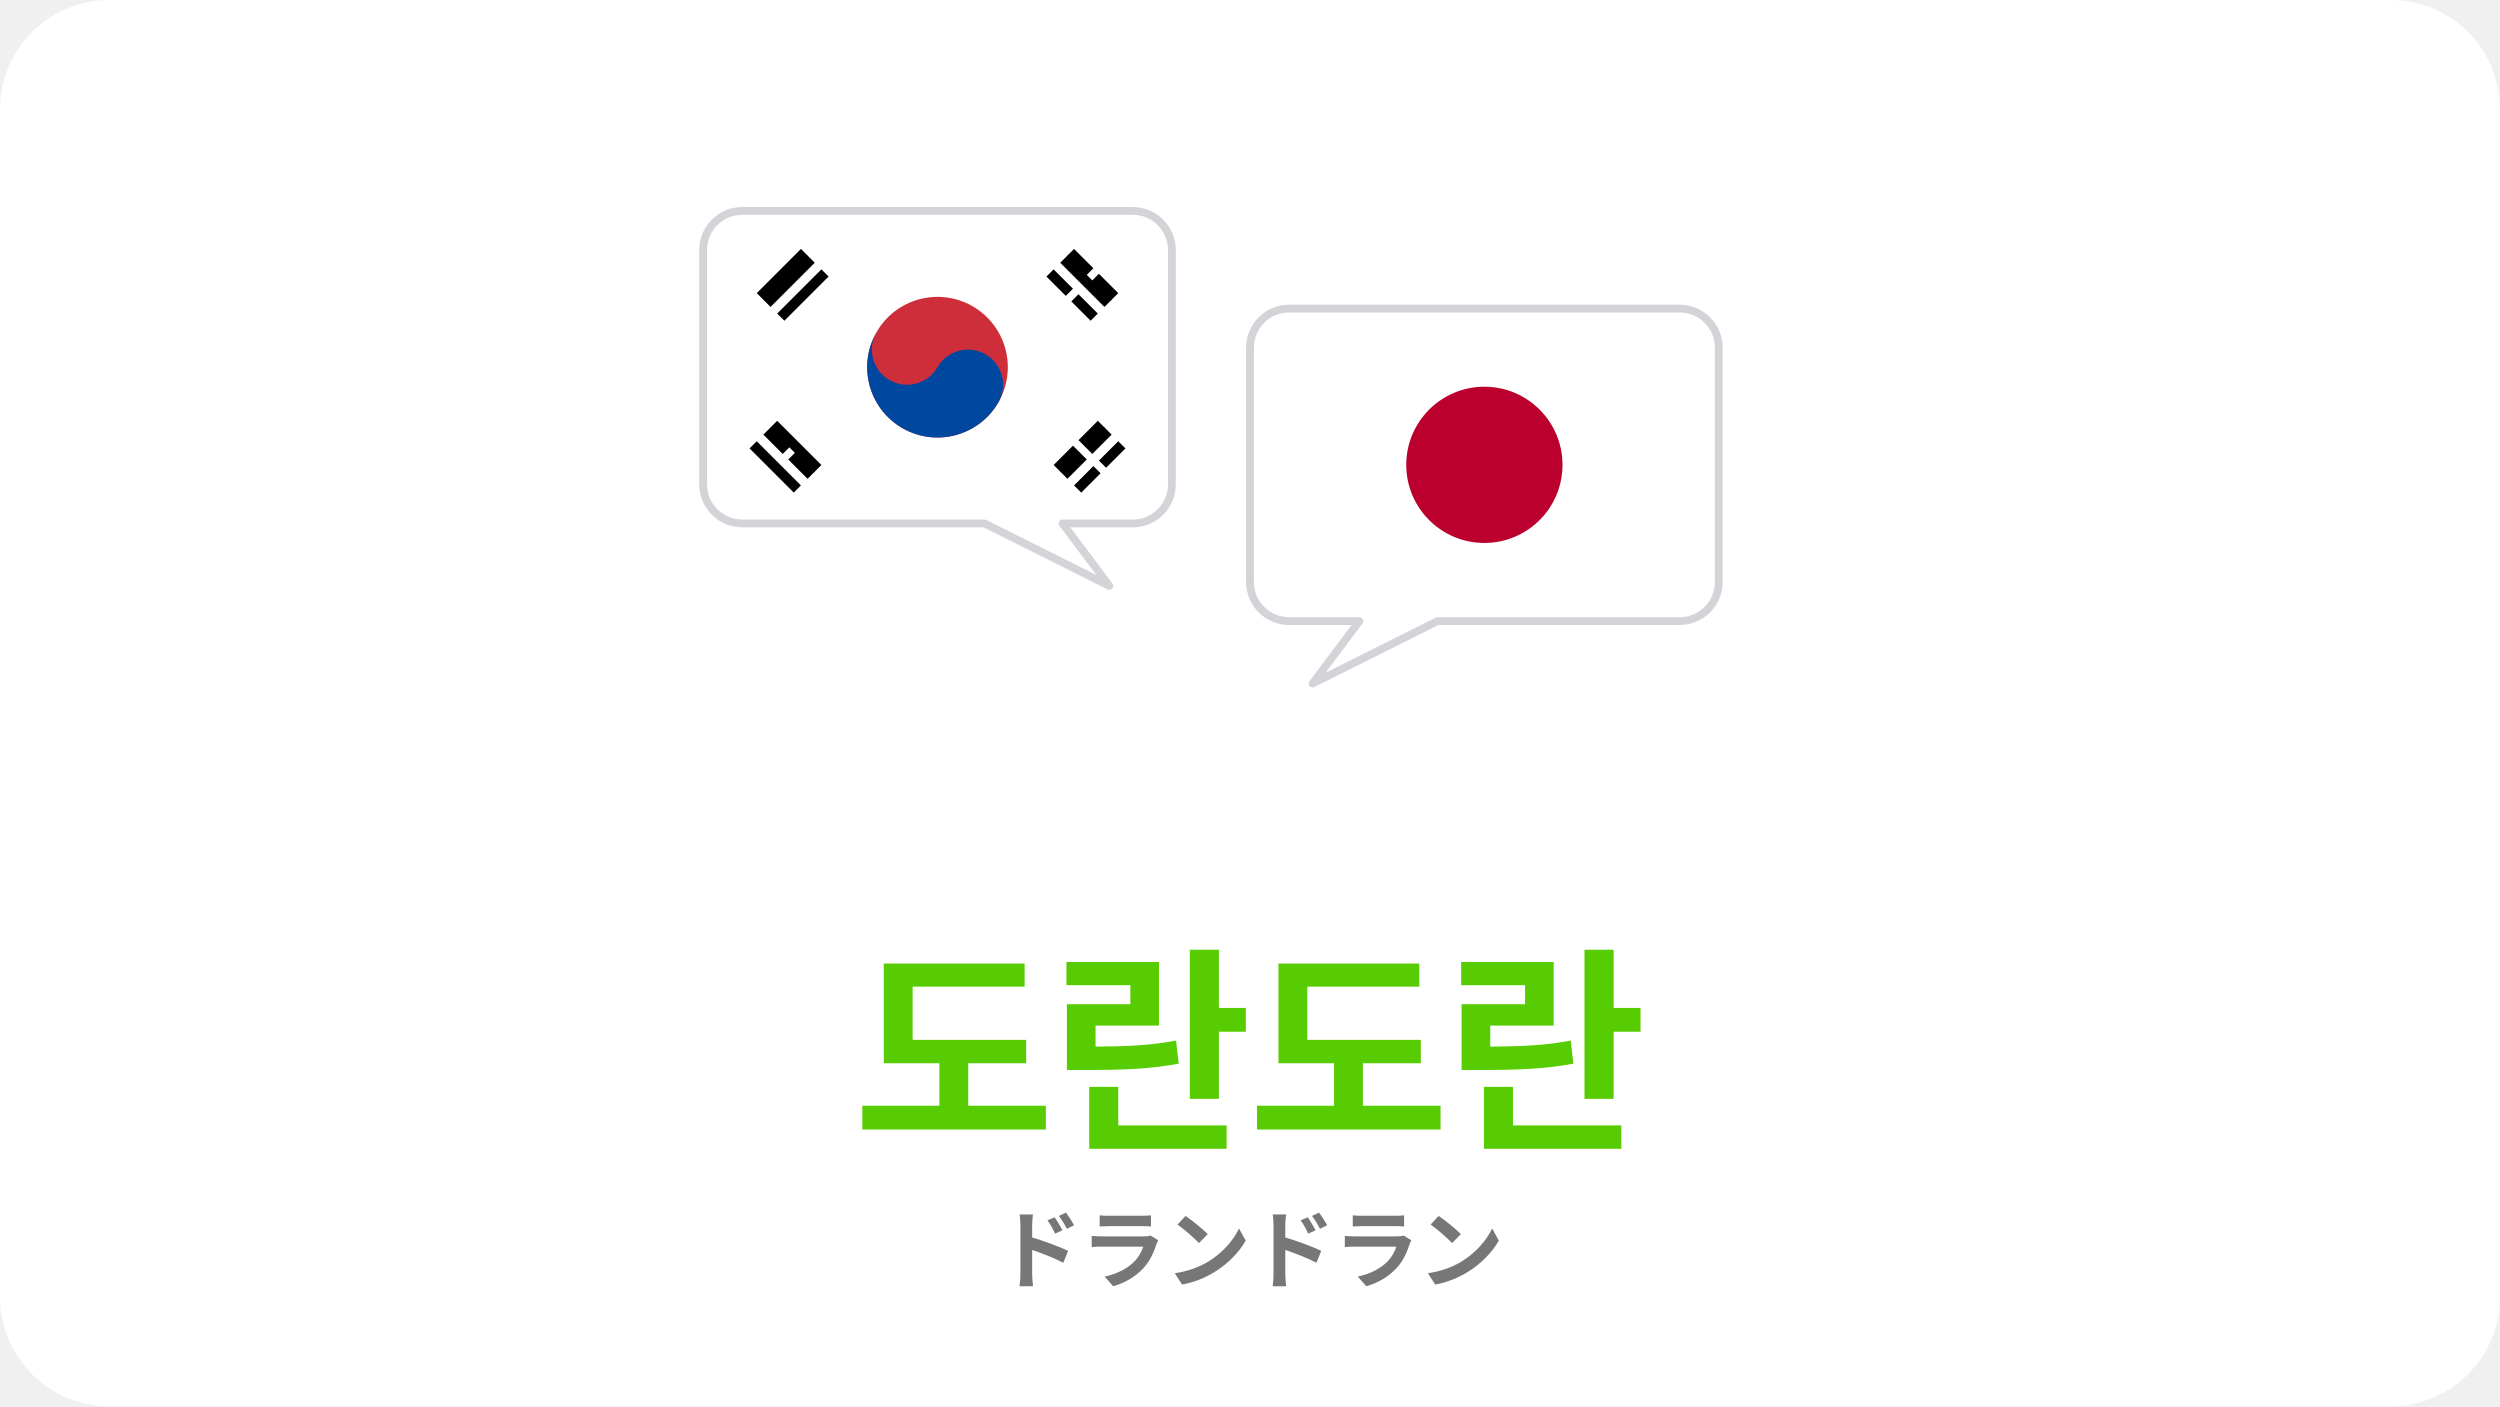
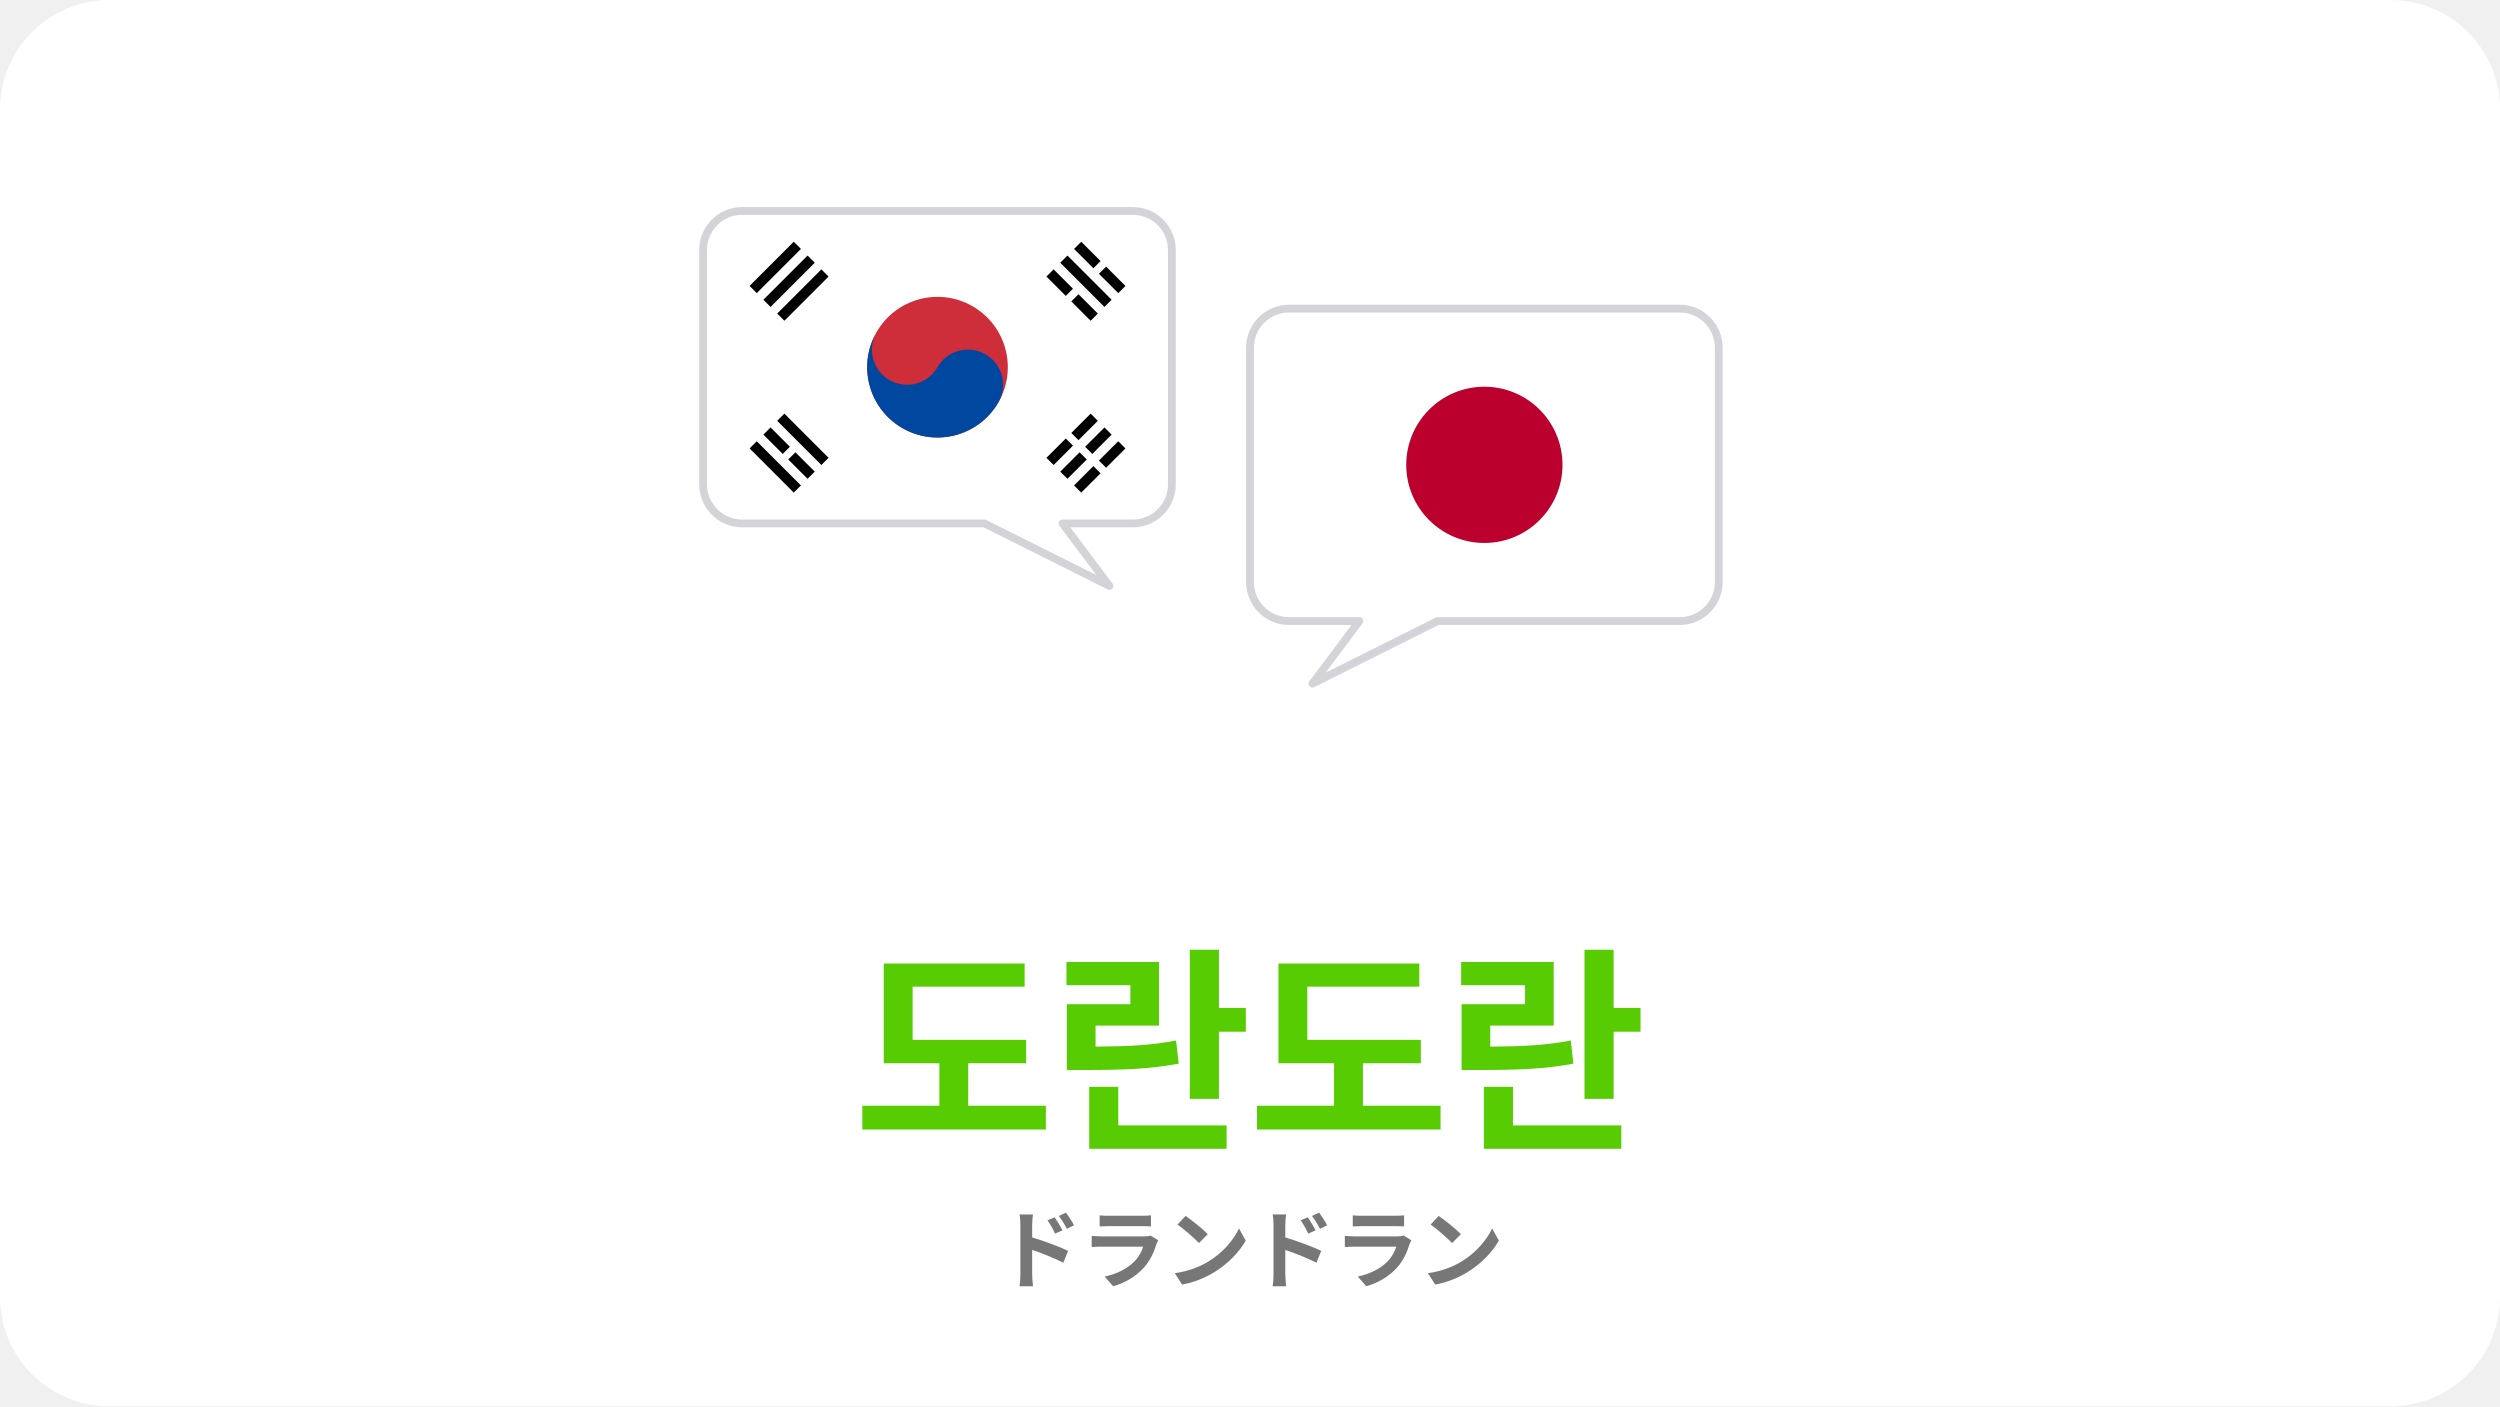
<svg xmlns="http://www.w3.org/2000/svg" viewBox="0 0 640 360" role="img" aria-label="도란도란 — 한·일 커플용 비공개 2인 PWA">
  <rect width="640" height="360" rx="28" fill="#FFFFFF" />
  <g transform="translate(160 24)">
    <g transform="translate(80 70)">
      <path d="M -50 -40 H 50 A 10 10 0 0 1 60 -30 V 30 A 10 10 0 0 1 50 40 L 32 40 L 44 56 L 12 40 H -50 A 10 10 0 0 1 -60 30 V -30 A 10 10 0 0 1 -50 -40 Z" fill="#FFFFFF" stroke="#D4D4D8" stroke-width="2" stroke-linejoin="round" />
      <g transform="rotate(30) scale(-1 1)">
        <circle cx="0" cy="0" r="18" fill="#CD2E3A" />
        <path d="M -18 0 A 9 9 0 0 1 0 0 A 9 9 0 0 0 18 0 A 18 18 0 0 1 -18 0 Z" fill="#0047A0" />
      </g>
      <g transform="translate(-38 -22) rotate(-45)">
-         <rect x="-8" y="-3.7" width="16" height="2.6" fill="#000" />
+         <rect x="-8" y="-6.3" width="16" height="2.6" fill="#000" />
        <rect x="-8" y="-1.3" width="16" height="2.6" fill="#000" />
        <rect x="-8" y="3.7" width="16" height="2.6" fill="#000" />
      </g>
      <g transform="translate(38 -22) rotate(45)">
-         <rect x="-8" y="-3.7" width="7" height="2.6" fill="#000" />
-         <rect x="1" y="-3.7" width="7" height="2.6" fill="#000" />
+         <rect x="-8" y="-6.3" width="7" height="2.6" fill="#000" />
+         <rect x="1" y="-6.3" width="7" height="2.6" fill="#000" />
        <rect x="-8" y="-1.3" width="16" height="2.6" fill="#000" />
        <rect x="-8" y="3.7" width="7" height="2.6" fill="#000" />
        <rect x="1" y="3.7" width="7" height="2.6" fill="#000" />
      </g>
      <g transform="translate(-38 22) rotate(45)">
-         <rect x="-8" y="-3.7" width="16" height="2.6" fill="#000" />
+         <rect x="-8" y="-6.3" width="16" height="2.6" fill="#000" />
        <rect x="-8" y="-1.3" width="7" height="2.6" fill="#000" />
        <rect x="1" y="-1.3" width="7" height="2.6" fill="#000" />
        <rect x="-8" y="3.7" width="16" height="2.6" fill="#000" />
      </g>
      <g transform="translate(38 22) rotate(-45)">
-         <rect x="-8" y="-3.7" width="7" height="2.6" fill="#000" />
-         <rect x="1" y="-3.7" width="7" height="2.6" fill="#000" />
+         <rect x="-8" y="-6.3" width="7" height="2.6" fill="#000" />
+         <rect x="1" y="-6.3" width="7" height="2.6" fill="#000" />
        <rect x="-8" y="-1.3" width="7" height="2.6" fill="#000" />
        <rect x="1" y="-1.3" width="7" height="2.6" fill="#000" />
        <rect x="-8" y="3.7" width="7" height="2.6" fill="#000" />
        <rect x="1" y="3.7" width="7" height="2.6" fill="#000" />
      </g>
    </g>
    <g transform="translate(220 95)">
      <path d="M -50 -40 H 50 A 10 10 0 0 1 60 -30 V 30 A 10 10 0 0 1 50 40 L -12 40 L -44 56 L -32 40 H -50 A 10 10 0 0 1 -60 30 V -30 A 10 10 0 0 1 -50 -40 Z" fill="#FFFFFF" stroke="#D4D4D8" stroke-width="2" stroke-linejoin="round" />
      <circle cx="0" cy="0" r="20" fill="#BC002D" />
    </g>
  </g>
  <g font-family="'Apple SD Gothic Neo', 'Malgun Gothic', 'Hiragino Sans', 'Noto Sans CJK KR', system-ui, sans-serif" text-anchor="middle">
    <text x="320" y="290" font-size="56" font-weight="900" fill="#58CC02" letter-spacing="-1">도란도란</text>
    <text x="320" y="328" font-size="22" font-weight="700" fill="#777777" letter-spacing="-0.4">ドランドラン</text>
  </g>
</svg>
